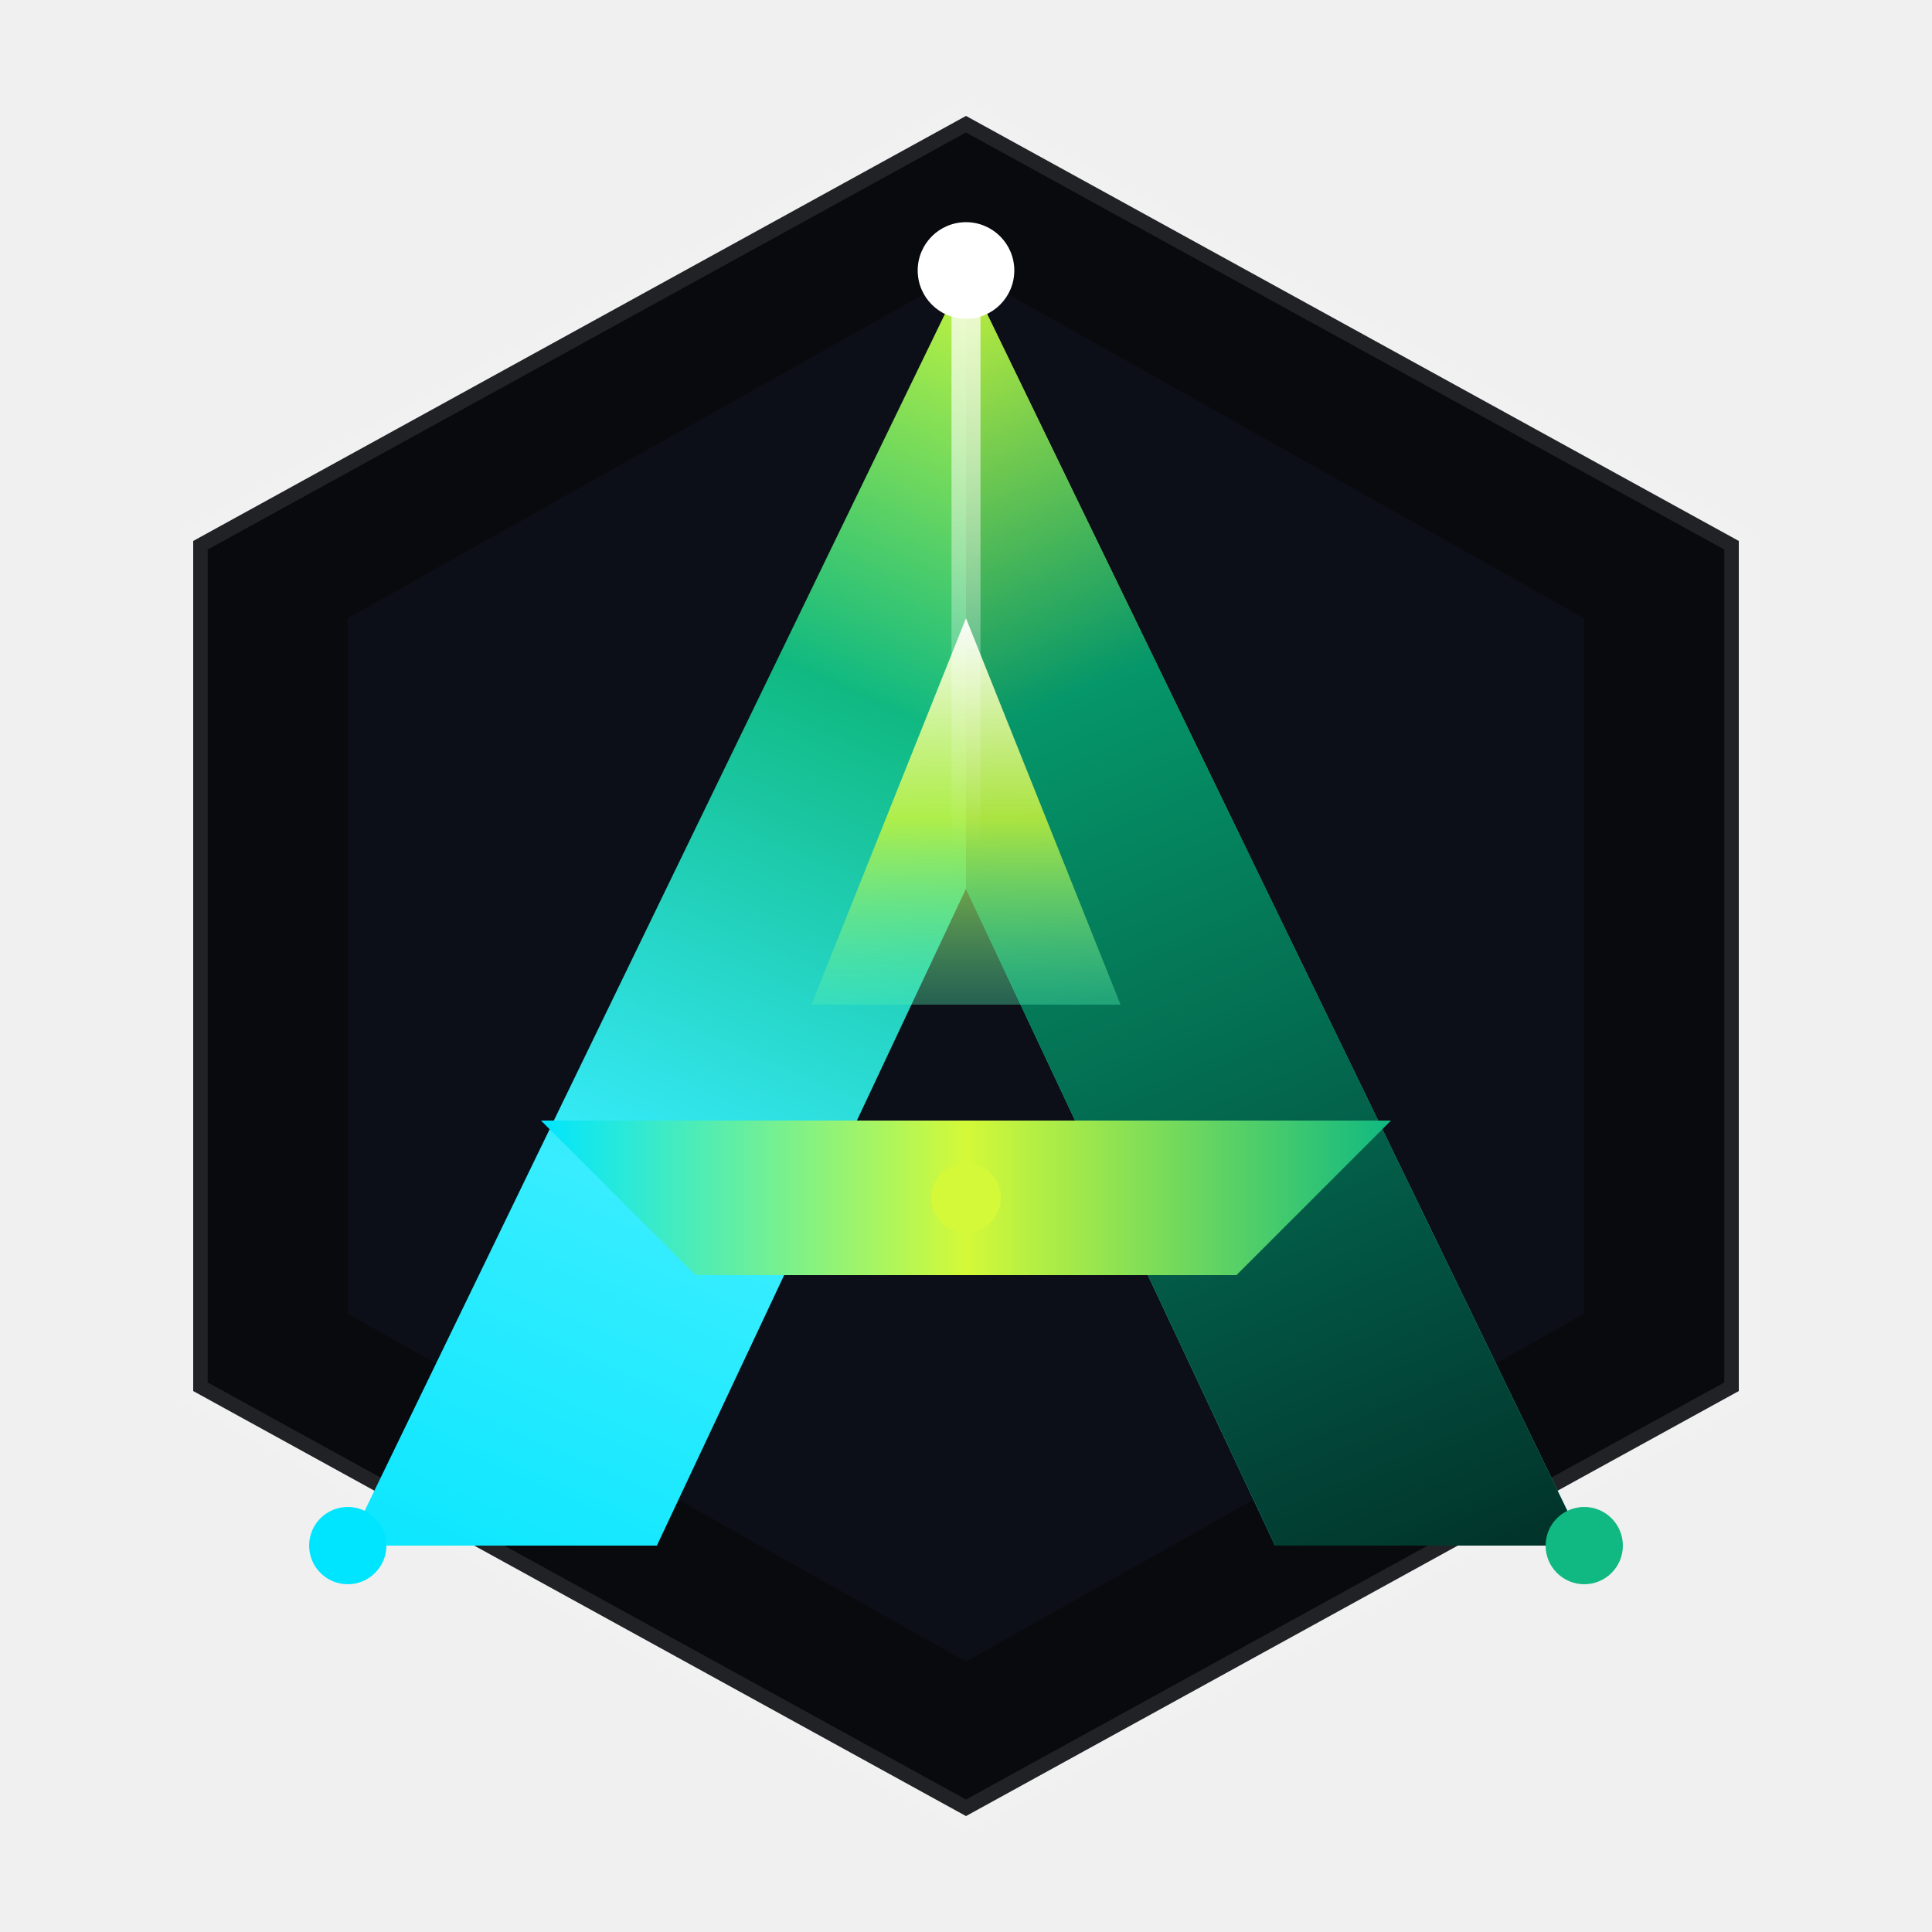
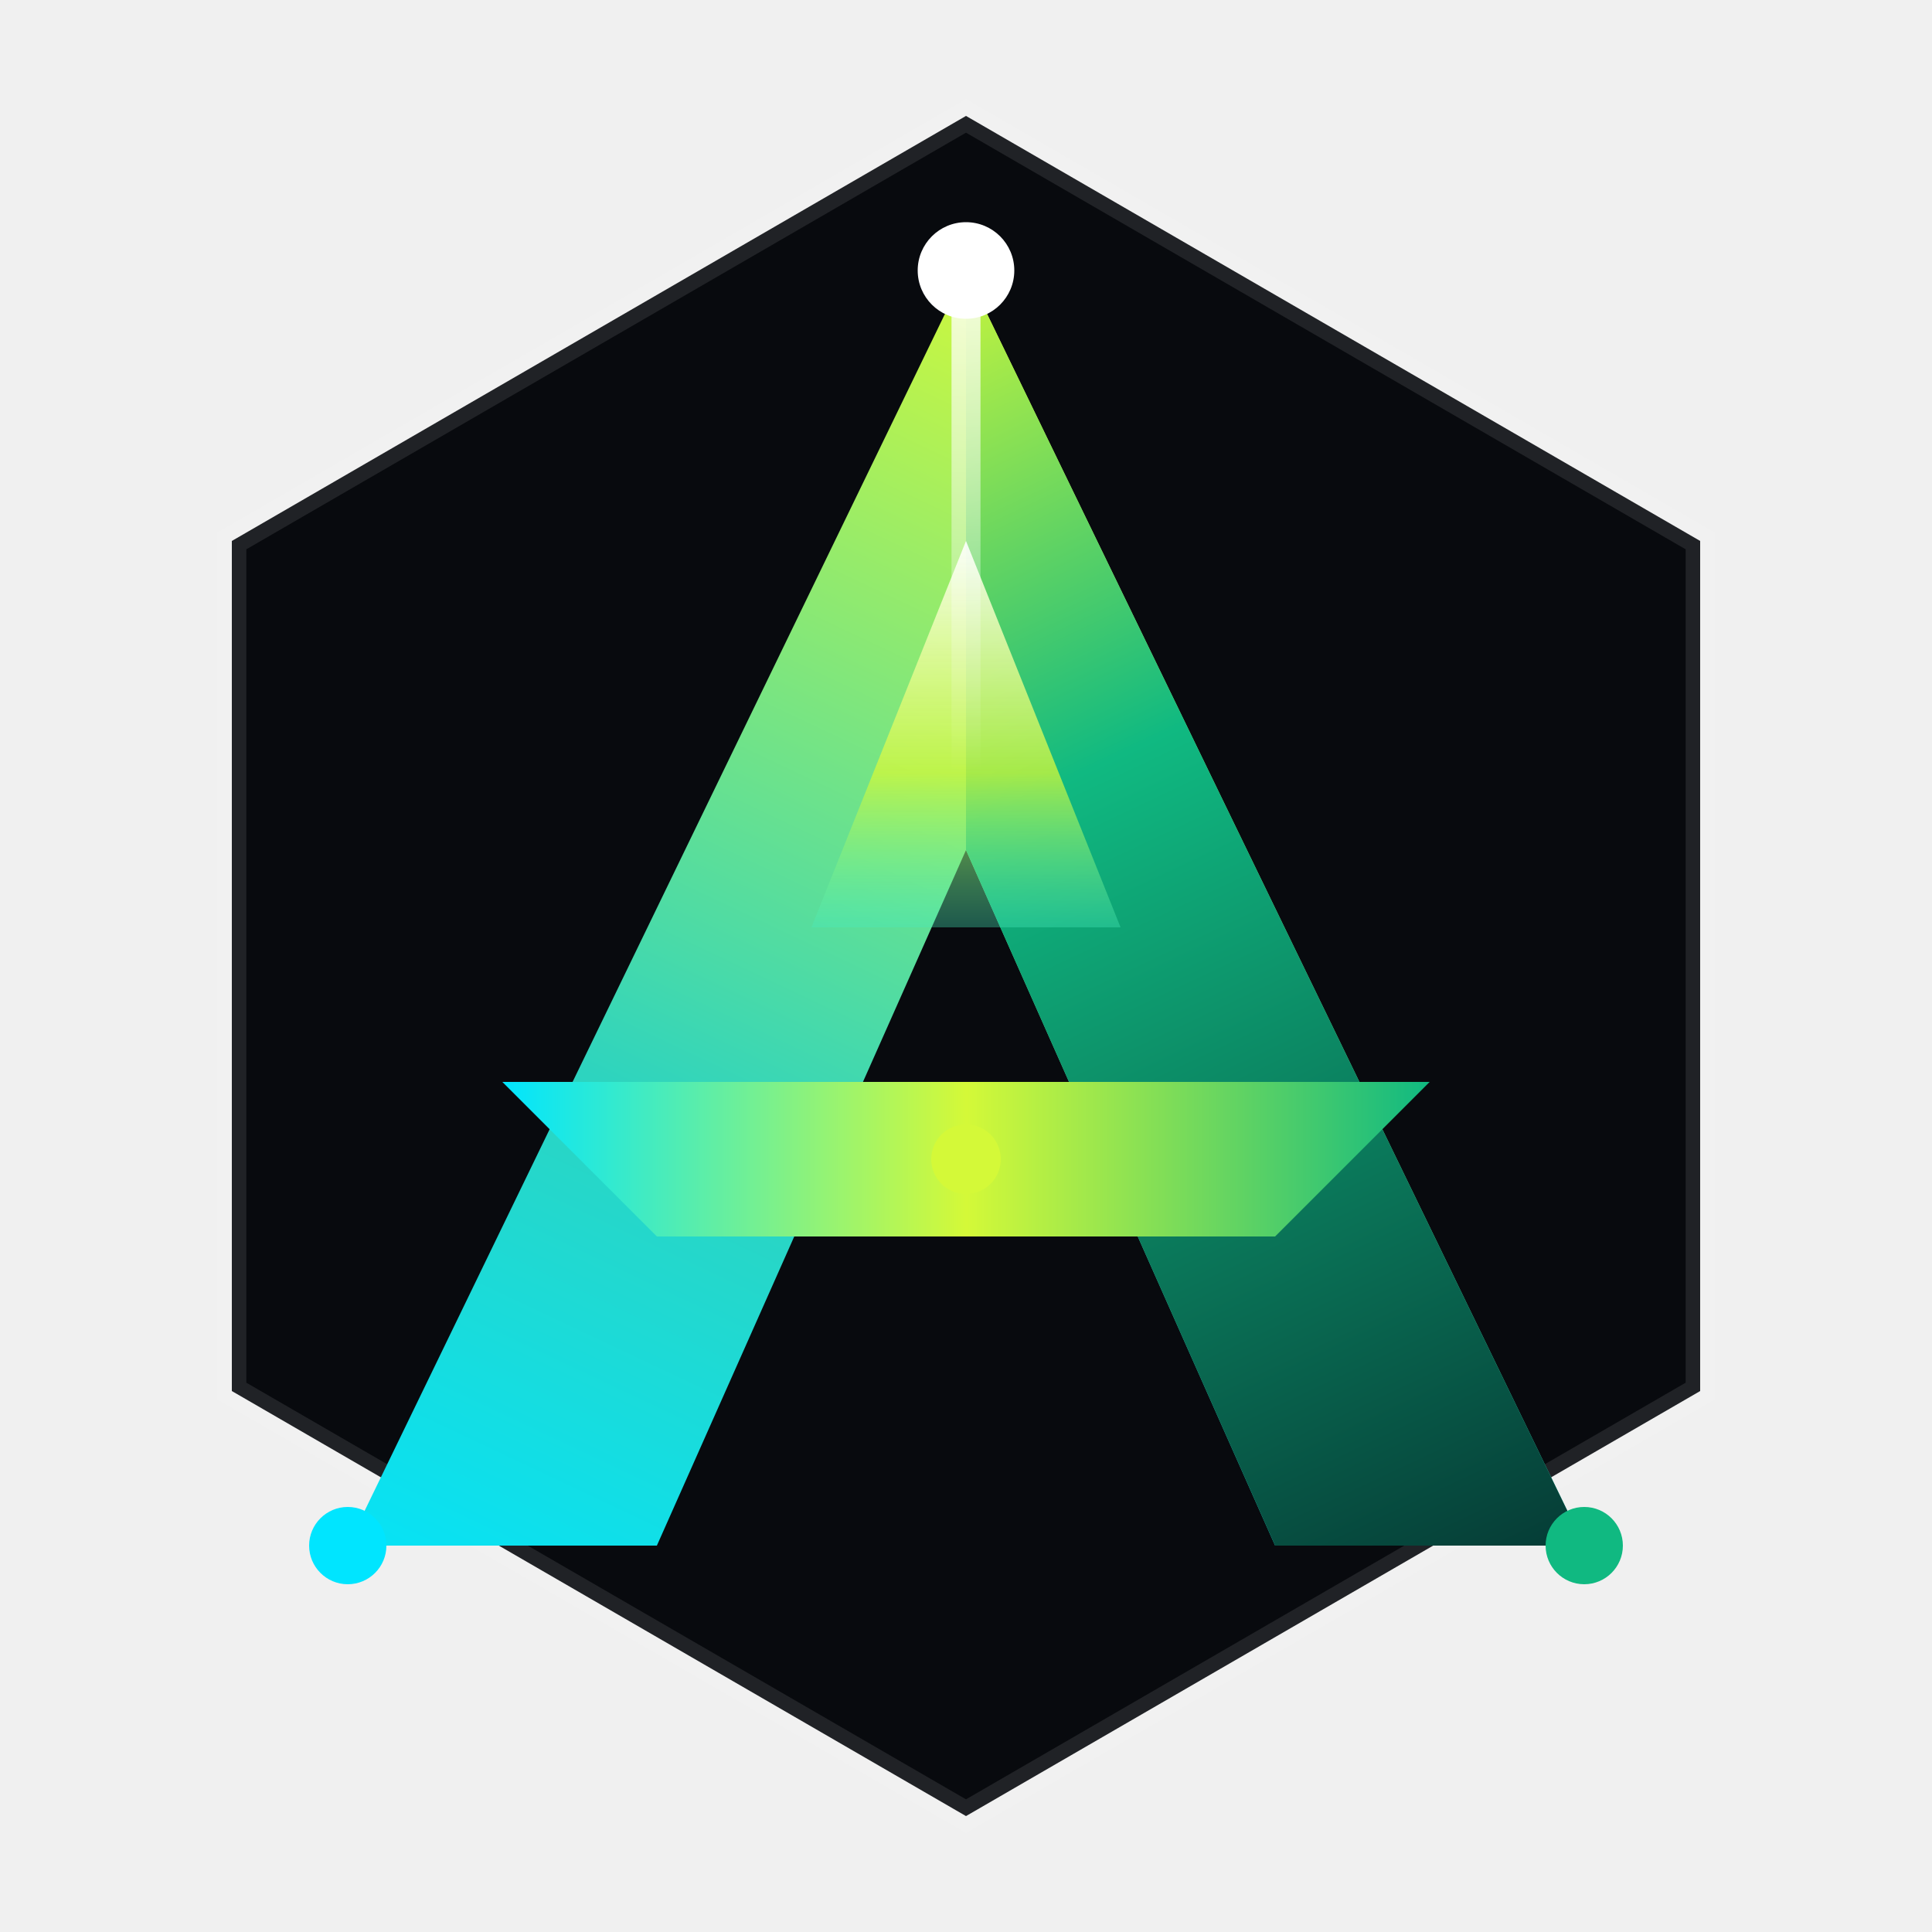
<svg xmlns="http://www.w3.org/2000/svg" viewBox="0 0 100 100" fill="none">
  <defs>
-     <linearGradient id="aurexAscentGrad" x1="18" y1="86" x2="50" y2="12" gradientUnits="userSpaceOnUse">
+     <linearGradient id="apexAscent" x1="16" y1="84" x2="50" y2="12" gradientUnits="userSpaceOnUse">
      <stop offset="0%" stop-color="#00E5FF" />
-       <stop offset="35%" stop-color="#38EDFF" />
-       <stop offset="70%" stop-color="#10B981" />
+       <stop offset="40%" stop-color="#2DD4BF" />
      <stop offset="100%" stop-color="#D4F938" />
    </linearGradient>
-     <linearGradient id="aurexDescentGrad" x1="50" y1="12" x2="82" y2="86" gradientUnits="userSpaceOnUse">
+     <linearGradient id="apexFacet" x1="50" y1="12" x2="84" y2="84" gradientUnits="userSpaceOnUse">
      <stop offset="0%" stop-color="#D4F938" />
-       <stop offset="30%" stop-color="#059669" />
-       <stop offset="75%" stop-color="#024D3E" />
-       <stop offset="100%" stop-color="#012720" />
+       <stop offset="35%" stop-color="#10B981" />
+       <stop offset="100%" stop-color="#042F2E" />
    </linearGradient>
-     <linearGradient id="aurexHorizonGrad" x1="28" y1="62" x2="72" y2="62" gradientUnits="userSpaceOnUse">
+     <linearGradient id="apexHorizon" x1="26" y1="58" x2="74" y2="58" gradientUnits="userSpaceOnUse">
      <stop offset="0%" stop-color="#00E5FF" />
      <stop offset="50%" stop-color="#D4F938" />
      <stop offset="100%" stop-color="#10B981" />
    </linearGradient>
-     <linearGradient id="aurexCoreGrad" x1="50" y1="32" x2="50" y2="58" gradientUnits="userSpaceOnUse">
-       <stop offset="0%" stop-color="#FFFFFF" stop-opacity="0.95" />
-       <stop offset="40%" stop-color="#D4F938" stop-opacity="0.8" />
-       <stop offset="100%" stop-color="#00E5FF" stop-opacity="0.1" />
+     <linearGradient id="apexCorePrism" x1="50" y1="28" x2="50" y2="52" gradientUnits="userSpaceOnUse">
+       <stop offset="0%" stop-color="#FFFFFF" stop-opacity="0.9" />
+       <stop offset="50%" stop-color="#D4F938" stop-opacity="0.75" />
+       <stop offset="100%" stop-color="#00E5FF" stop-opacity="0.15" />
    </linearGradient>
-     <linearGradient id="aurexVertexSheen" x1="50" y1="12" x2="50" y2="44" gradientUnits="userSpaceOnUse">
-       <stop offset="0%" stop-color="#FFFFFF" stop-opacity="0.85" />
+     <linearGradient id="apexGlint" x1="50" y1="12" x2="50" y2="40" gradientUnits="userSpaceOnUse">
+       <stop offset="0%" stop-color="#FFFFFF" stop-opacity="0.9" />
      <stop offset="100%" stop-color="#FFFFFF" stop-opacity="0" />
    </linearGradient>
  </defs>
-   <polygon points="50,6 90,28 90,72 50,94 10,72 10,28" fill="#080A0E" stroke="rgba(255, 255, 255, 0.1)" stroke-width="1.5" />
-   <polygon points="50,14 82,32 82,68 50,86 18,68 18,32" fill="#0C0F17" />
-   <path d="M50 14L18 80H34L50 46L66 80H82L50 14Z" fill="url(#aurexAscentGrad)" />
-   <path d="M50 14L82 80H66L50 46V14Z" fill="url(#aurexDescentGrad)" />
-   <polygon points="28,58 72,58 64,66 36,66" fill="url(#aurexHorizonGrad)" />
-   <polygon points="50,32 58,52 42,52" fill="url(#aurexCoreGrad)" />
-   <line x1="50" y1="14" x2="50" y2="46" stroke="url(#aurexVertexSheen)" stroke-width="1.5" stroke-linecap="round" />
+   <polygon points="50,6 88,28 88,72 50,94 12,72 12,28" fill="#080A0E" stroke="rgba(255, 255, 255, 0.1)" stroke-width="1.5" />
+   <path d="M50 14L18 80H34L50 44L66 80H82L50 14Z" fill="url(#apexAscent)" />
+   <path d="M50 14L82 80H66L50 44V14Z" fill="url(#apexFacet)" />
+   <polygon points="26,56 74,56 66,64 34,64" fill="url(#apexHorizon)" />
+   <polygon points="50,28 58,48 42,48" fill="url(#apexCorePrism)" />
+   <line x1="50" y1="14" x2="50" y2="44" stroke="url(#apexGlint)" stroke-width="1.5" stroke-linecap="round" />
  <circle cx="50" cy="14" r="2.5" fill="#FFFFFF" />
  <circle cx="18" cy="80" r="2" fill="#00E5FF" />
  <circle cx="82" cy="80" r="2" fill="#10B981" />
-   <circle cx="50" cy="62" r="1.8" fill="#D4F938" />
+   <circle cx="50" cy="60" r="1.8" fill="#D4F938" />
</svg>
